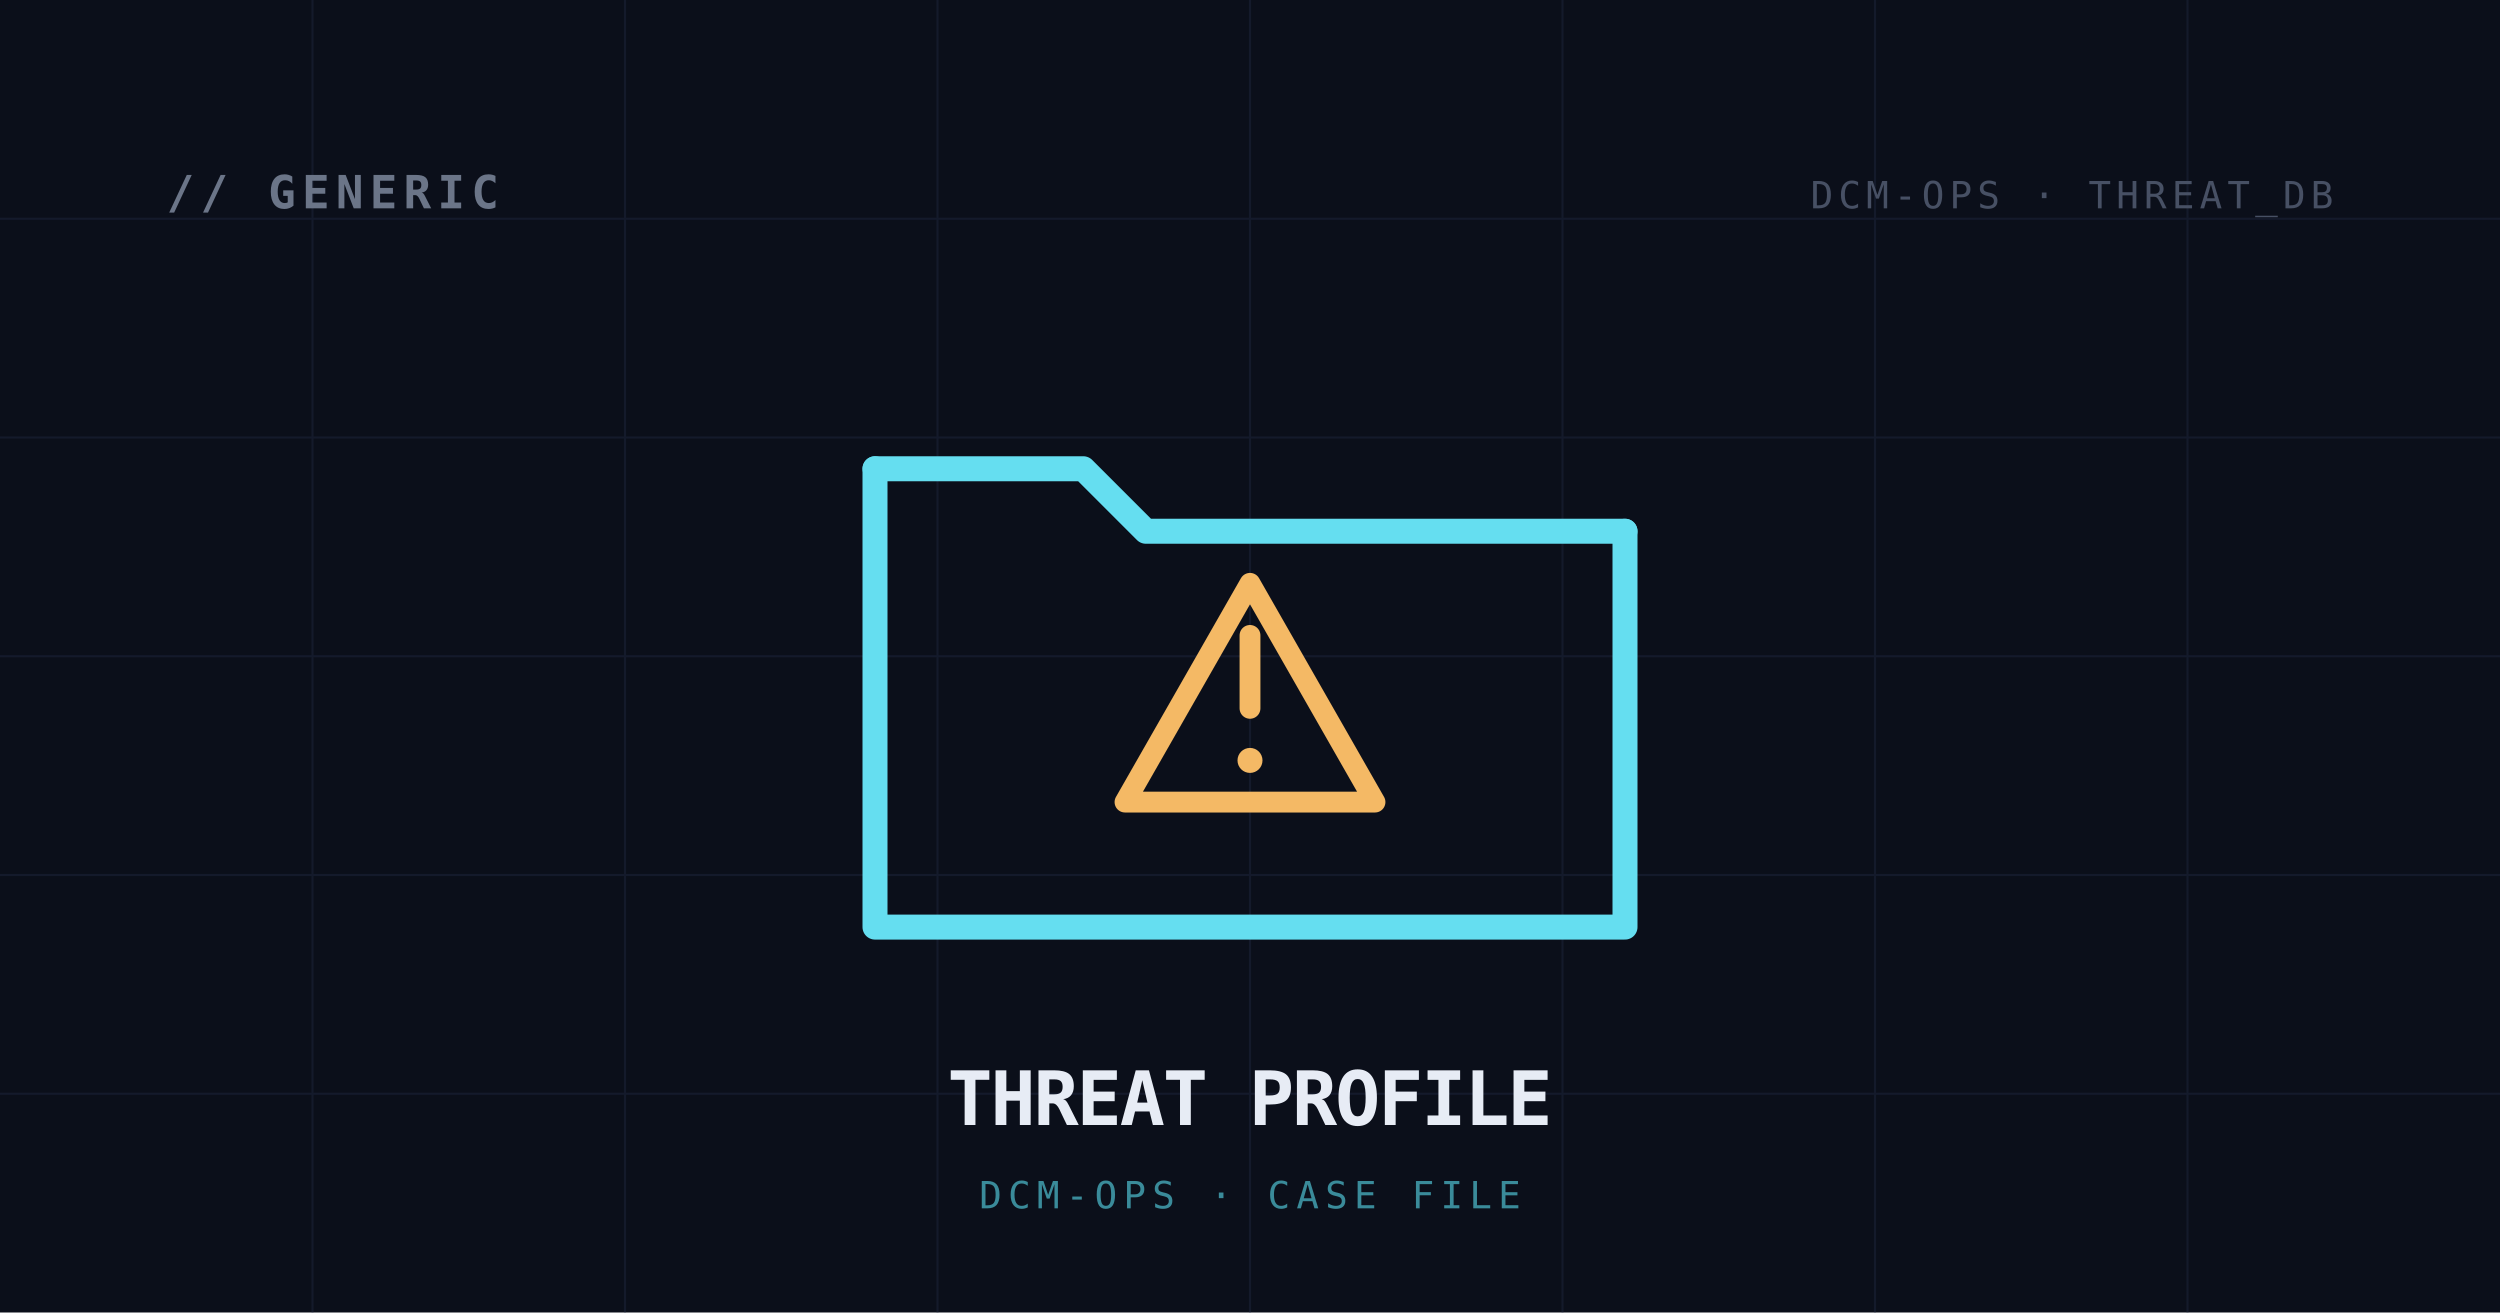
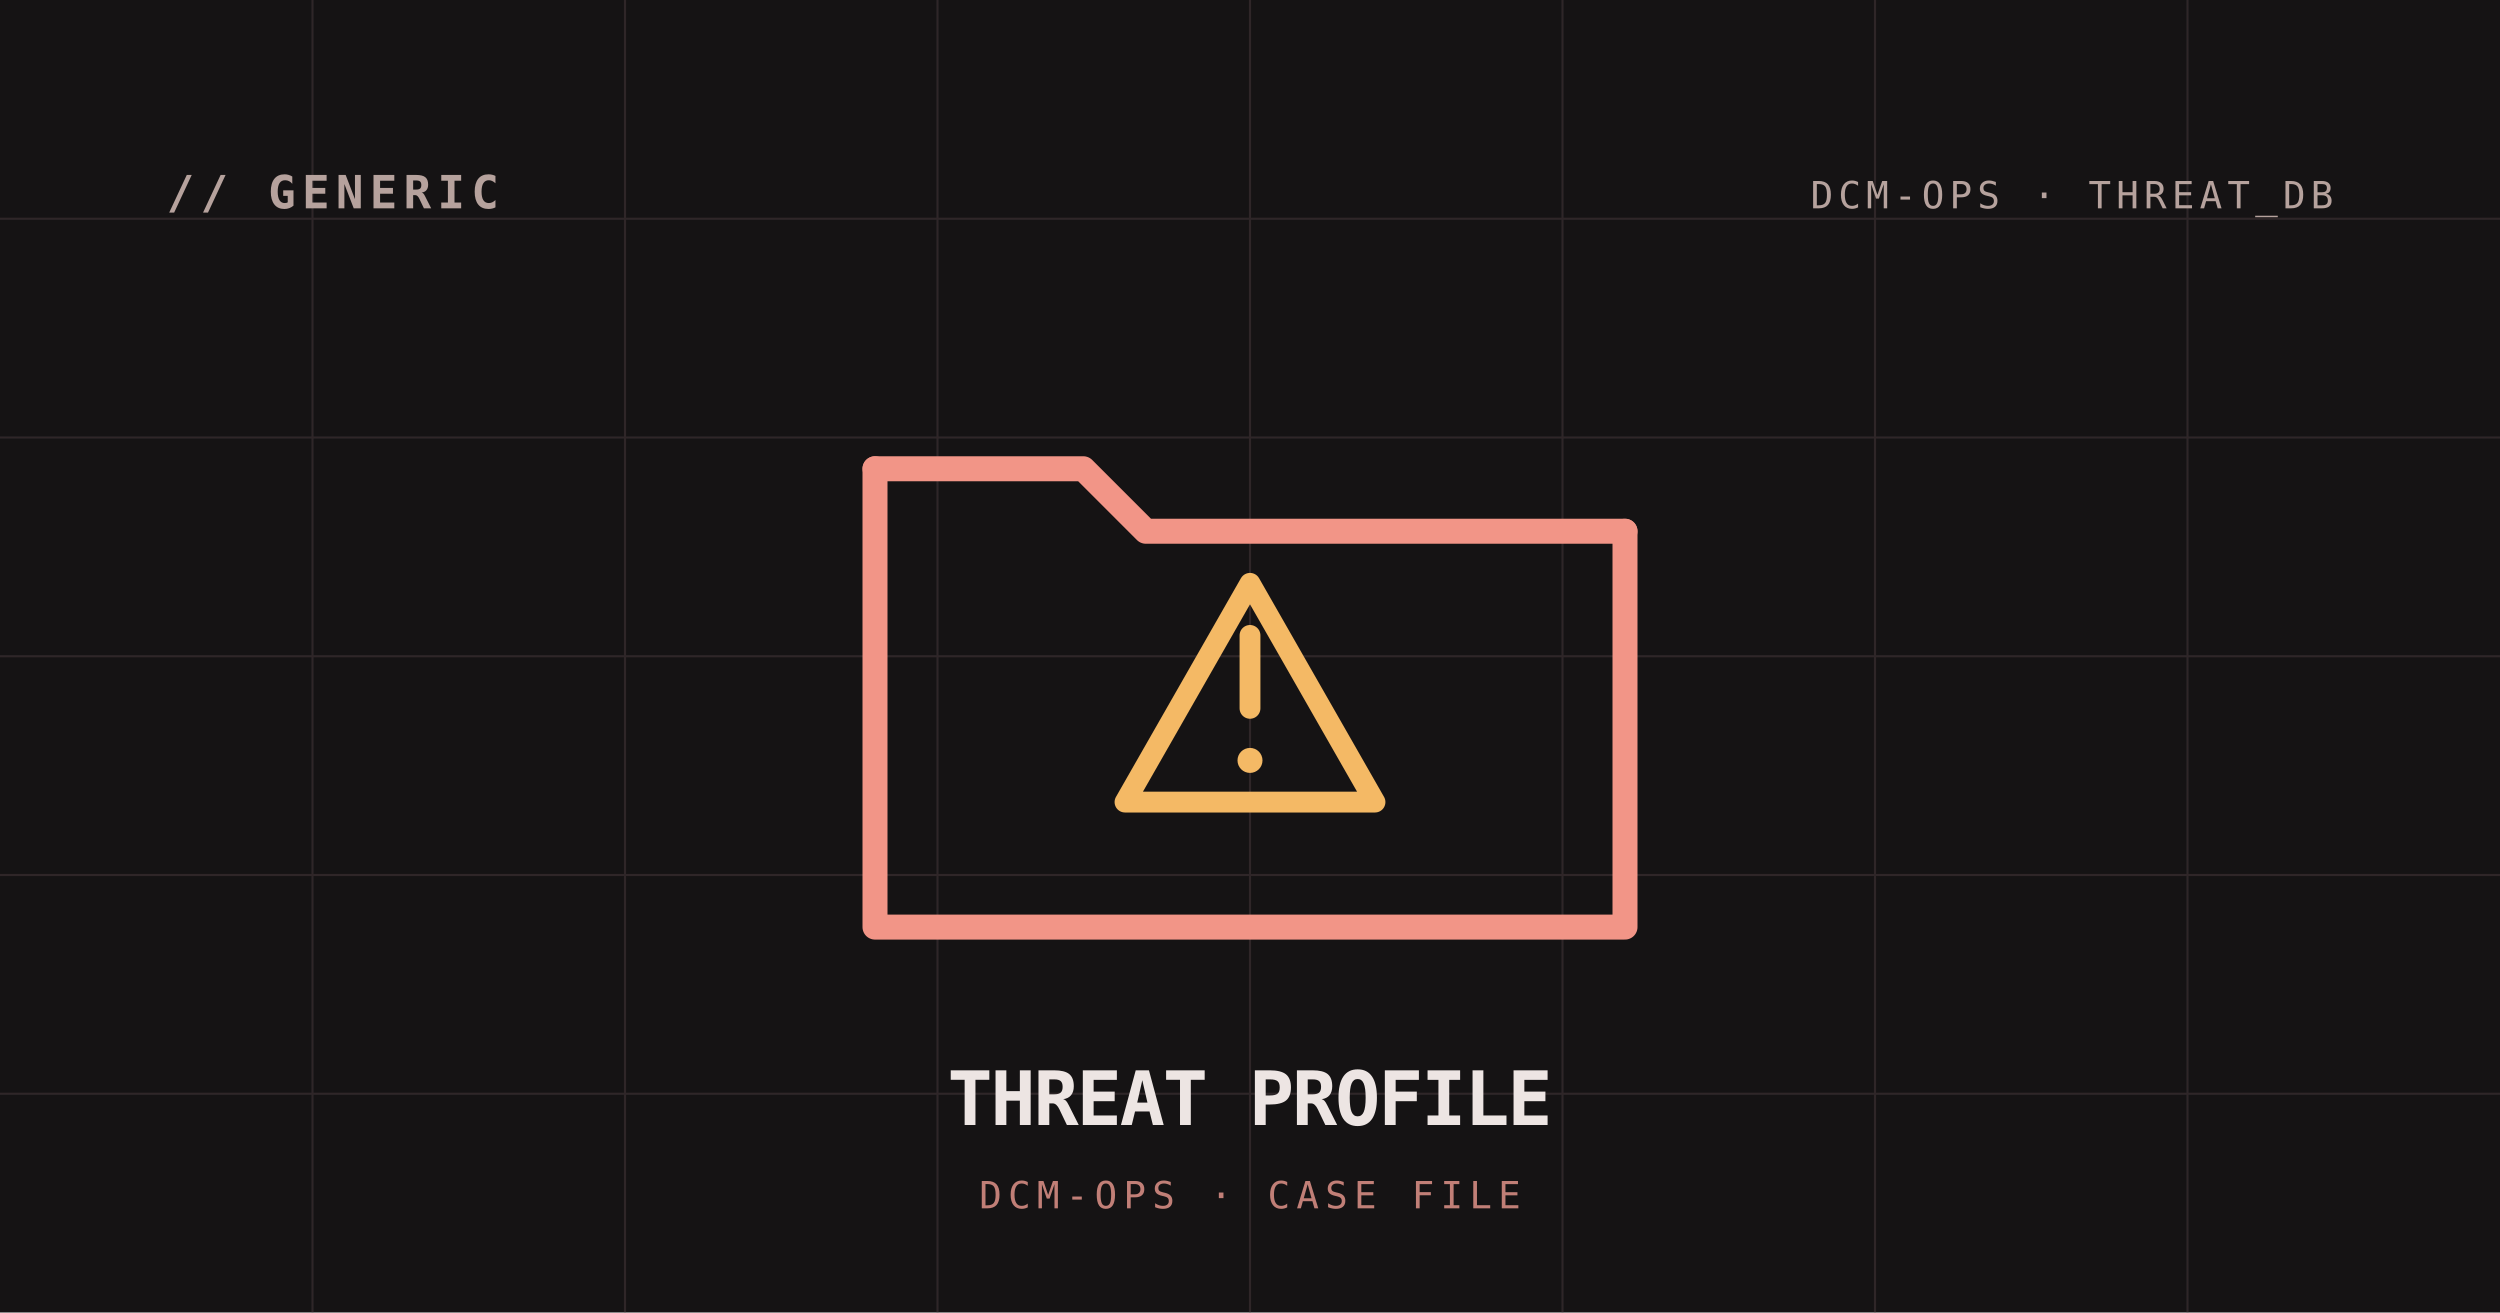
<svg xmlns="http://www.w3.org/2000/svg" viewBox="0 0 1200 630" role="img" aria-label="Threat Profile">
-   <rect width="1200" height="630" fill="#0b0f1a" />
-   <g stroke="#202a44" stroke-width="1" opacity="0.4">
+   <rect width="1200" height="630" fill="#151314" />
+   <g stroke="#544447" stroke-width="1" opacity="0.4">
    <line x1="0" y1="105" x2="1200" y2="105" />
    <line x1="0" y1="210" x2="1200" y2="210" />
    <line x1="0" y1="315" x2="1200" y2="315" />
    <line x1="0" y1="420" x2="1200" y2="420" />
    <line x1="0" y1="525" x2="1200" y2="525" />
    <line x1="150" y1="0" x2="150" y2="630" />
    <line x1="300" y1="0" x2="300" y2="630" />
    <line x1="450" y1="0" x2="450" y2="630" />
    <line x1="600" y1="0" x2="600" y2="630" />
    <line x1="750" y1="0" x2="750" y2="630" />
    <line x1="900" y1="0" x2="900" y2="630" />
    <line x1="1050" y1="0" x2="1050" y2="630" />
  </g>
-   <text x="80" y="100" font-family="ui-monospace, 'JetBrains Mono', Menlo, monospace" font-size="22" font-weight="600" letter-spacing="3" fill="#6b7588">// GENERIC</text>
-   <text x="1120" y="100" font-family="ui-monospace, 'JetBrains Mono', Menlo, monospace" font-size="18" font-weight="500" letter-spacing="2.5" fill="#475064" text-anchor="end">DCM-OPS · THREAT_DB</text>
-   <g transform="translate(600 315)" stroke="#65def0" stroke-width="12" stroke-linecap="round" stroke-linejoin="round" fill="none">
+   <text x="80" y="100" font-family="ui-monospace, 'JetBrains Mono', Menlo, monospace" font-size="22" font-weight="600" letter-spacing="3" fill="#b6a29d">// GENERIC</text>
+   <text x="1120" y="100" font-family="ui-monospace, 'JetBrains Mono', Menlo, monospace" font-size="18" font-weight="500" letter-spacing="2.5" fill="#b6a29d" text-anchor="end">DCM-OPS · THREAT_DB</text>
+   <g transform="translate(600 315)" stroke="#f29587" stroke-width="12" stroke-linecap="round" stroke-linejoin="round" fill="none">
    <polyline points="-180,-90 -80,-90 -50,-60 180,-60" />
    <path d="M -180 -90 L -180 130 L 180 130 L 180 -60" />
  </g>
  <g transform="translate(600 330)" stroke="#f4b965" stroke-width="10" stroke-linejoin="round" fill="none">
    <polygon points="0,-50 60,55 -60,55" />
  </g>
  <line x1="600" y1="305" x2="600" y2="340" stroke="#f4b965" stroke-width="10" stroke-linecap="round" />
  <circle cx="600" cy="365" r="6" fill="#f4b965" />
-   <text x="600" y="540" font-family="ui-monospace, 'JetBrains Mono', Menlo, monospace" font-size="36" font-weight="800" letter-spacing="-1" text-anchor="middle" fill="#e7ecf5">THREAT PROFILE</text>
-   <text x="600" y="580" font-family="ui-monospace, 'JetBrains Mono', Menlo, monospace" font-size="18" font-weight="500" letter-spacing="3" text-anchor="middle" fill="#3a8b9a">DCM-OPS · CASE FILE</text>
+   <text x="600" y="540" font-family="ui-monospace, 'JetBrains Mono', Menlo, monospace" font-size="36" font-weight="800" letter-spacing="-1" text-anchor="middle" fill="#ede5e3">THREAT PROFILE</text>
+   <text x="600" y="580" font-family="ui-monospace, 'JetBrains Mono', Menlo, monospace" font-size="18" font-weight="500" letter-spacing="3" text-anchor="middle" fill="#c17f77">DCM-OPS · CASE FILE</text>
</svg>
